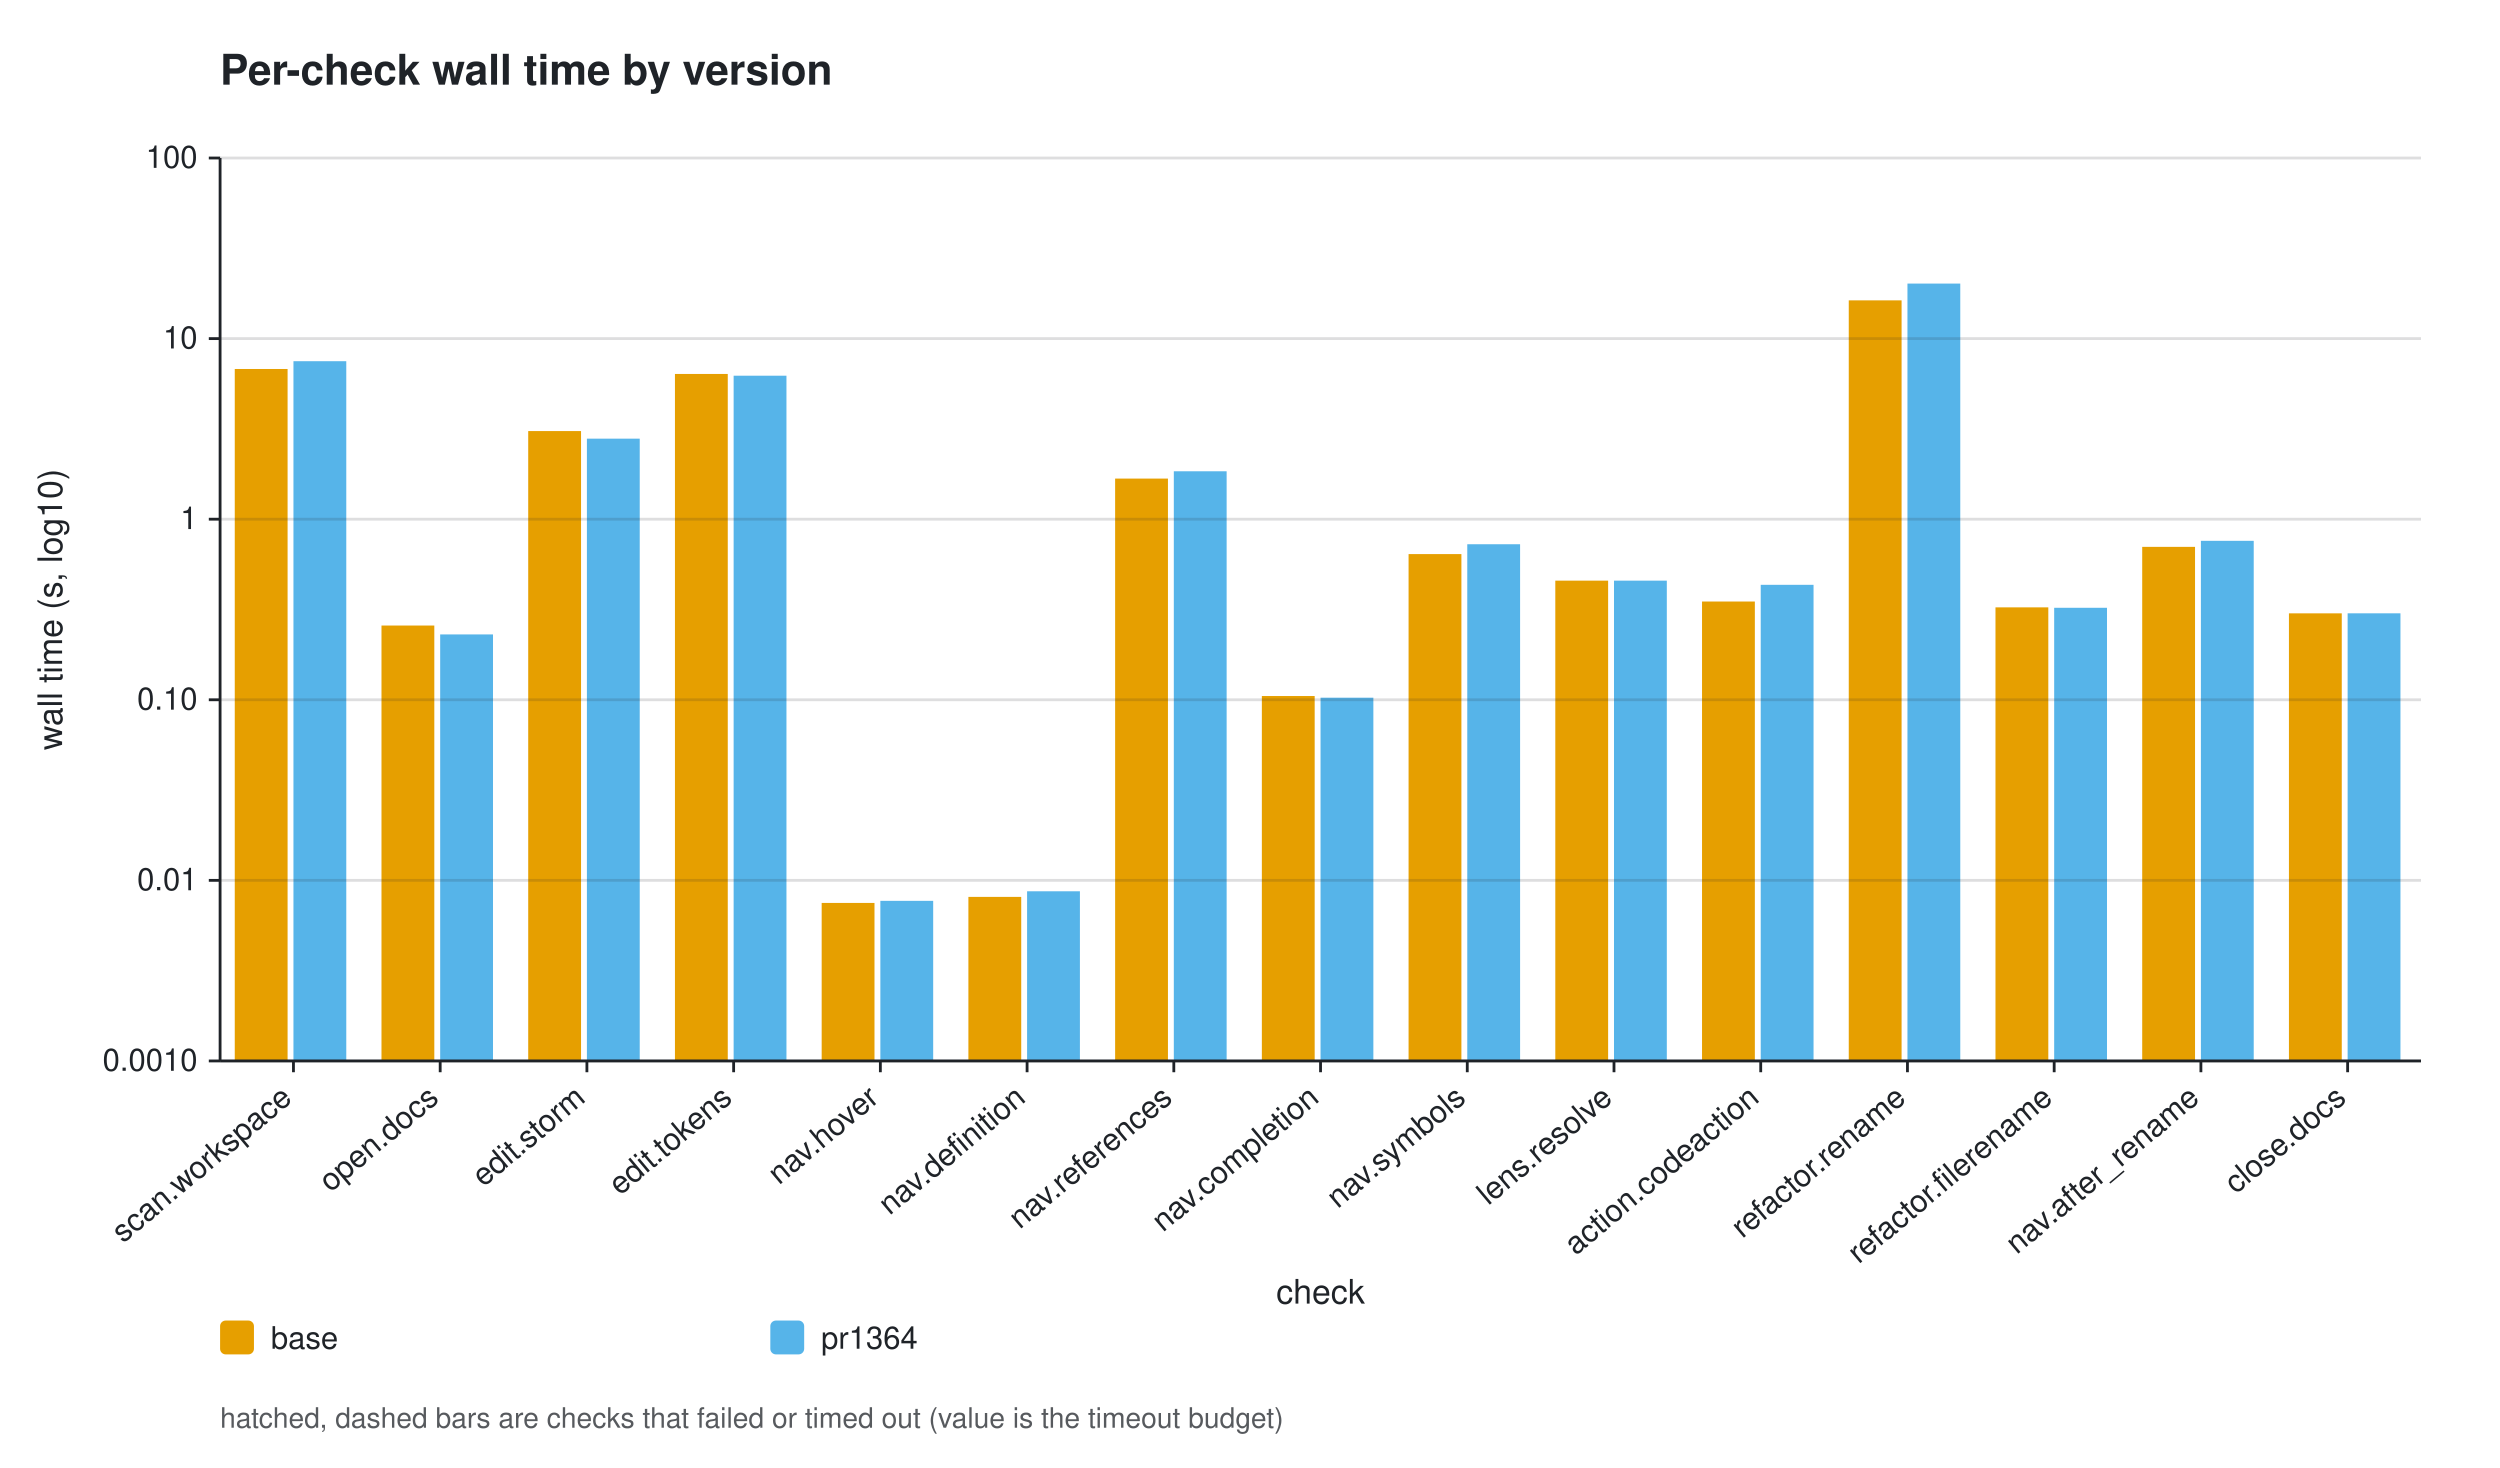
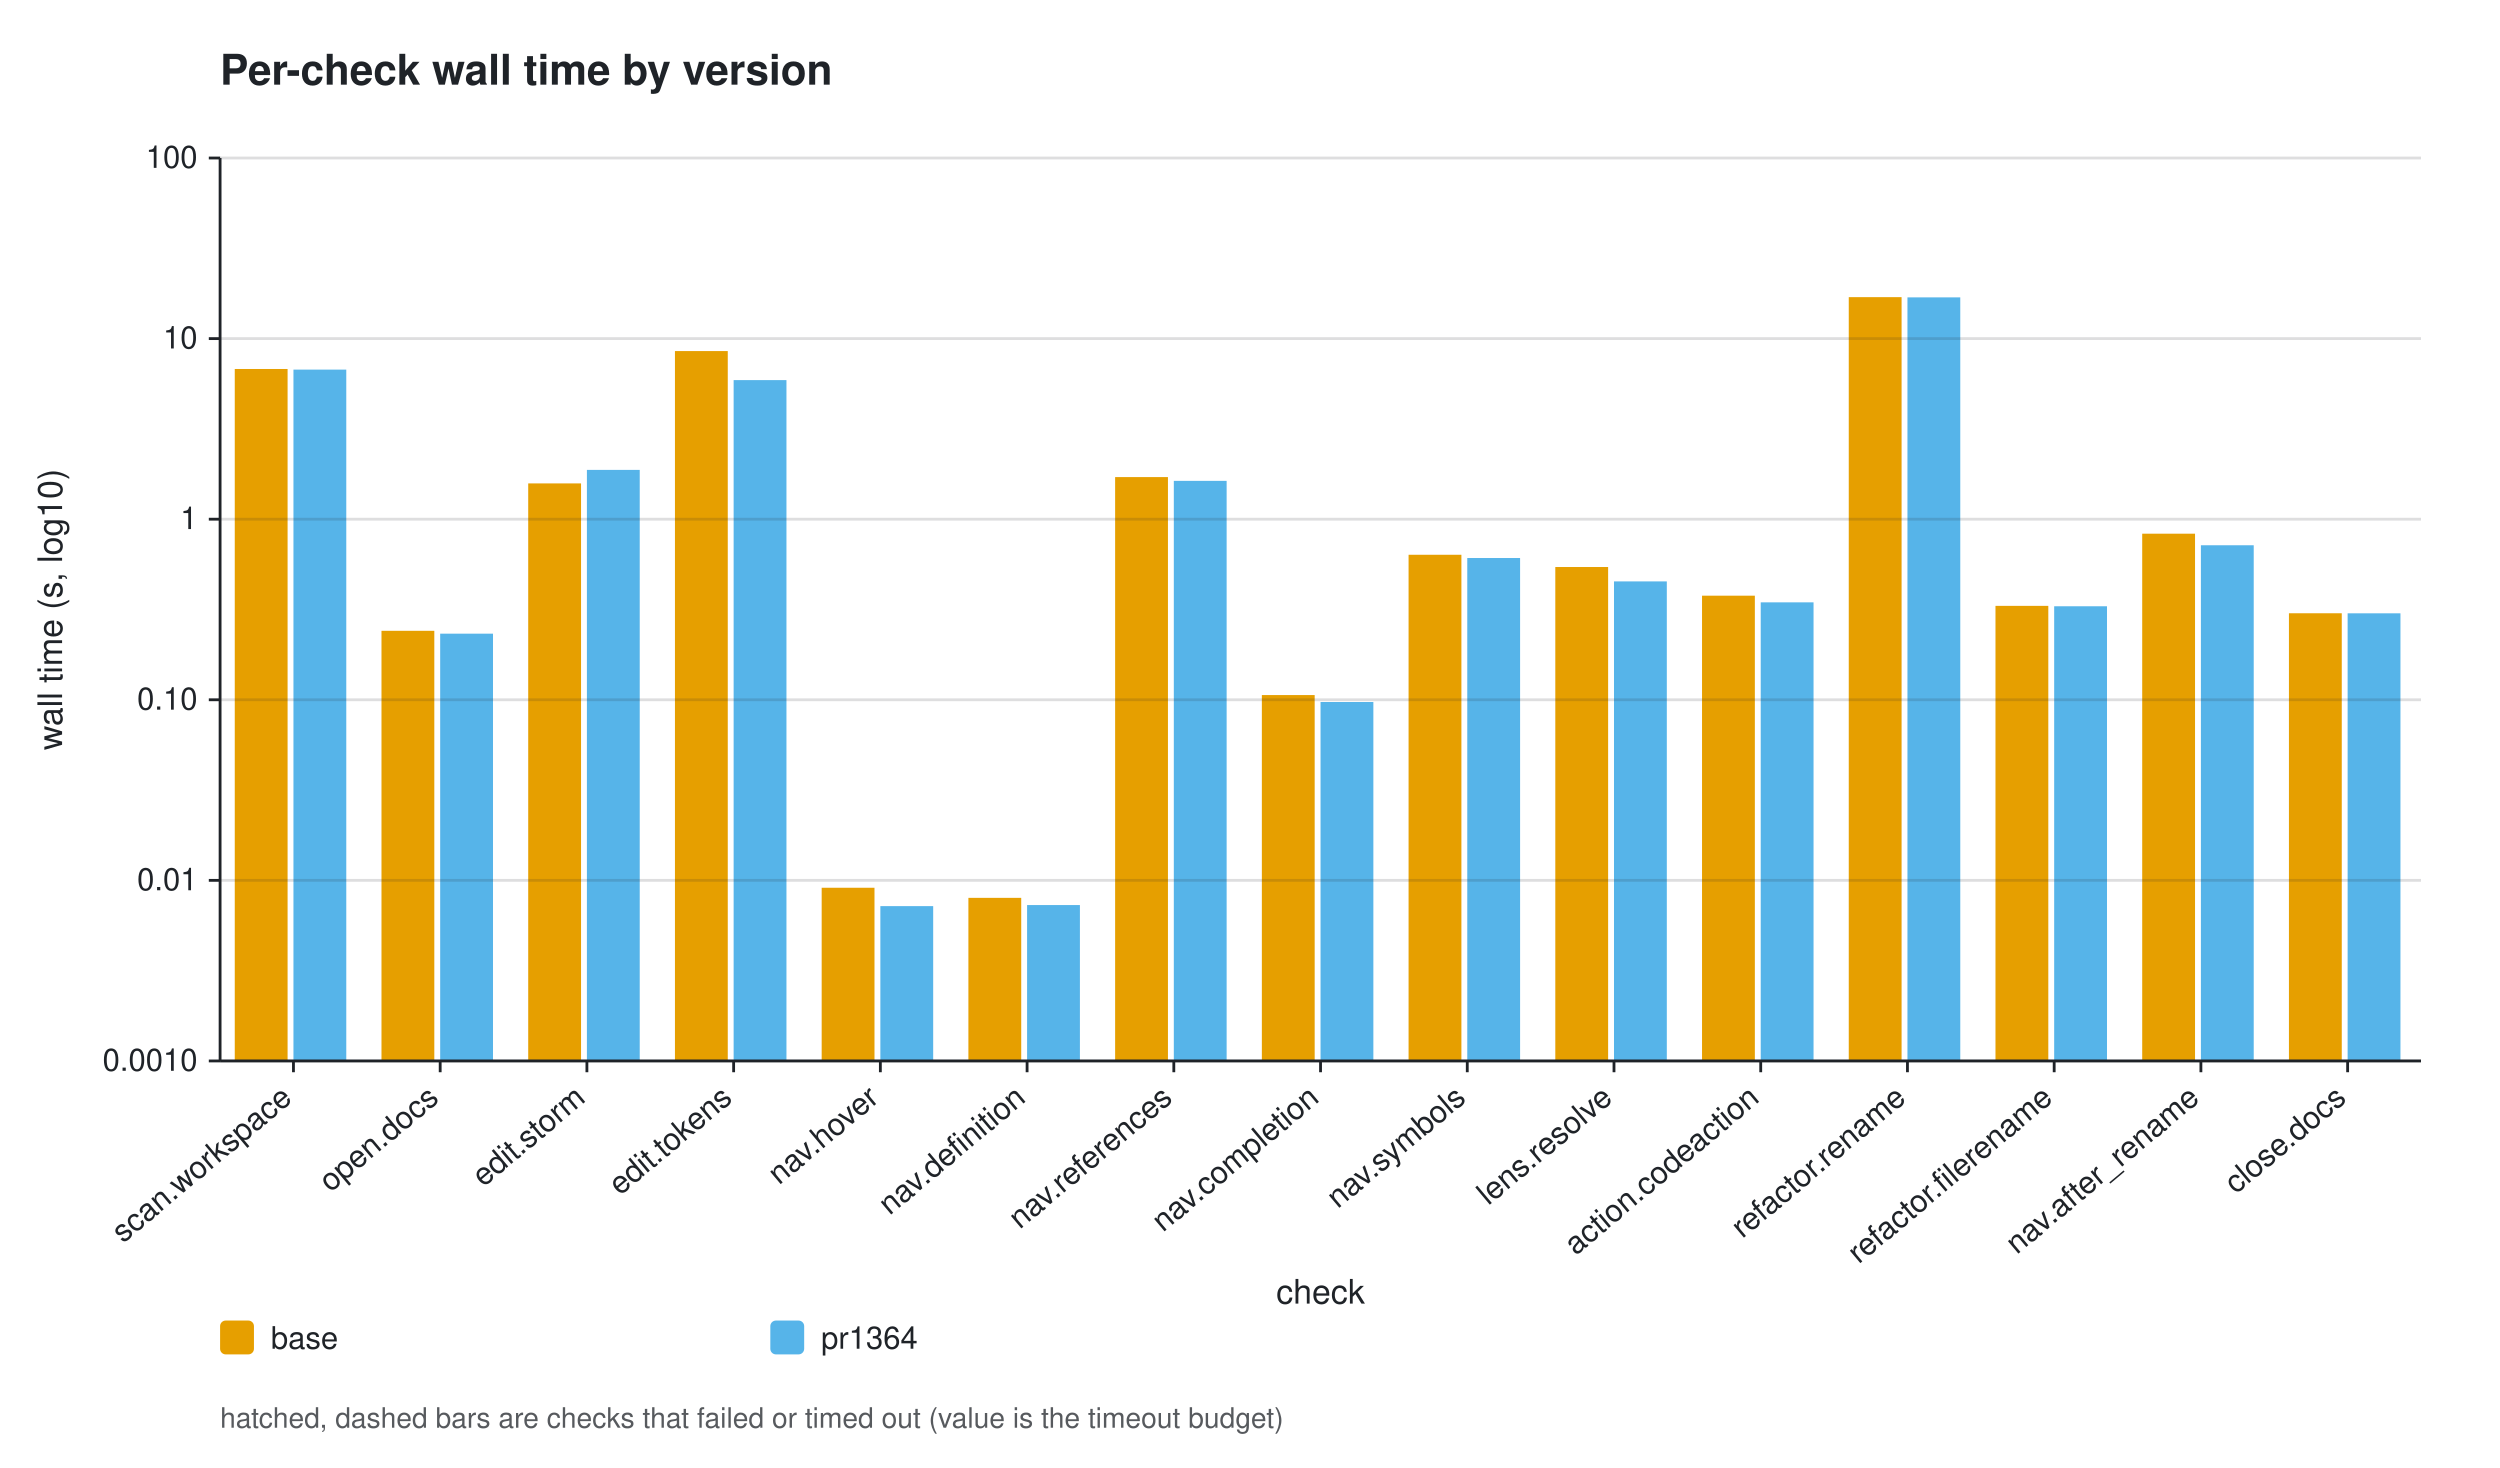
<svg xmlns="http://www.w3.org/2000/svg" width="886.00" height="520.00" viewBox="0 0 886.00 520.00" role="img" aria-labelledby="chart-title">
  <style>
    :root { color: #1F2328; }
    .chrome { stroke: currentColor; fill: none; stroke-width: 1; }
    .grid { stroke: currentColor; stroke-width: 1; opacity: 0.15; }
    text { fill: currentColor; font-family: -apple-system, BlinkMacSystemFont, 'Segoe UI', Helvetica, Arial, sans-serif; font-size: 11px; }
    .title { font-size: 15px; font-weight: 600; }
    .axis-title { font-size: 12px; }
    .note { font-size: 10px; opacity: 0.75; }
    .series { fill: none; stroke-width: 2; stroke-linejoin: round; stroke-linecap: round; }
    .hatch { stroke: #1F2328; stroke-width: 1.2; opacity: 0.75; }
    .s0 { stroke: #E69F00; }
    .f0 { fill: #E69F00; }
    .s1 { stroke: #56B4E9; }
    .f1 { fill: #56B4E9; }
    @media (prefers-color-scheme: dark) {
      :root { color: #E6EDF3; }
      .hatch { stroke: #E6EDF3; }
    }
  </style>
  <text class="title" x="78.00" y="30.00">Per-check wall time by version</text>
  <rect class="f0" x="83.20" y="130.77" width="18.72" height="245.23" />
-   <rect class="f1" x="104.00" y="128.01" width="18.72" height="247.99" />
-   <rect class="f0" x="135.20" y="221.69" width="18.72" height="154.31" />
-   <rect class="f1" x="156.00" y="224.84" width="18.72" height="151.16" />
-   <rect class="f0" x="187.20" y="152.77" width="18.72" height="223.23" />
-   <rect class="f1" x="208.00" y="155.46" width="18.72" height="220.54" />
-   <rect class="f0" x="239.20" y="132.53" width="18.72" height="243.47" />
-   <rect class="f1" x="260.00" y="133.15" width="18.72" height="242.85" />
-   <rect class="f0" x="291.20" y="320.00" width="18.72" height="56.00" />
-   <rect class="f1" x="312.00" y="319.26" width="18.72" height="56.74" />
-   <rect class="f0" x="343.20" y="317.86" width="18.72" height="58.14" />
-   <rect class="f1" x="364.00" y="315.87" width="18.72" height="60.13" />
-   <rect class="f0" x="395.20" y="169.61" width="18.72" height="206.39" />
-   <rect class="f1" x="416.00" y="167.02" width="18.72" height="208.98" />
-   <rect class="f0" x="447.20" y="246.67" width="18.72" height="129.33" />
-   <rect class="f1" x="468.00" y="247.26" width="18.72" height="128.74" />
-   <rect class="f0" x="499.20" y="196.37" width="18.72" height="179.63" />
-   <rect class="f1" x="520.00" y="192.88" width="18.72" height="183.12" />
-   <rect class="f0" x="551.20" y="205.78" width="18.72" height="170.22" />
-   <rect class="f1" x="572.00" y="205.78" width="18.72" height="170.22" />
-   <rect class="f0" x="603.20" y="213.18" width="18.72" height="162.82" />
-   <rect class="f1" x="624.00" y="207.26" width="18.72" height="168.74" />
-   <rect class="f0" x="655.20" y="106.45" width="18.72" height="269.55" />
-   <rect class="f1" x="676.00" y="100.50" width="18.72" height="275.50" />
-   <rect class="f0" x="707.20" y="215.25" width="18.72" height="160.75" />
-   <rect class="f1" x="728.00" y="215.40" width="18.72" height="160.60" />
-   <rect class="f0" x="759.20" y="193.81" width="18.72" height="182.19" />
-   <rect class="f1" x="780.00" y="191.67" width="18.72" height="184.33" />
-   <rect class="f0" x="811.20" y="217.37" width="18.72" height="158.63" />
+   <rect class="f1" x="104.00" y="130.99" width="18.72" height="245.01" />
+   <rect class="f0" x="135.20" y="223.56" width="18.72" height="152.44" />
+   <rect class="f1" x="156.00" y="224.57" width="18.72" height="151.43" />
+   <rect class="f0" x="187.20" y="171.32" width="18.72" height="204.68" />
+   <rect class="f1" x="208.00" y="166.53" width="18.72" height="209.47" />
+   <rect class="f0" x="239.20" y="124.42" width="18.72" height="251.58" />
+   <rect class="f1" x="260.00" y="134.71" width="18.72" height="241.29" />
+   <rect class="f0" x="291.20" y="314.62" width="18.72" height="61.38" />
+   <rect class="f1" x="312.00" y="321.13" width="18.72" height="54.87" />
+   <rect class="f0" x="343.20" y="318.20" width="18.72" height="57.80" />
+   <rect class="f1" x="364.00" y="320.75" width="18.72" height="55.25" />
+   <rect class="f0" x="395.20" y="169.08" width="18.72" height="206.92" />
+   <rect class="f1" x="416.00" y="170.42" width="18.72" height="205.58" />
+   <rect class="f0" x="447.20" y="246.33" width="18.72" height="129.67" />
+   <rect class="f1" x="468.00" y="248.79" width="18.72" height="127.21" />
+   <rect class="f0" x="499.20" y="196.61" width="18.72" height="179.39" />
+   <rect class="f1" x="520.00" y="197.76" width="18.72" height="178.24" />
+   <rect class="f0" x="551.20" y="200.95" width="18.72" height="175.05" />
+   <rect class="f1" x="572.00" y="206.05" width="18.72" height="169.95" />
+   <rect class="f0" x="603.20" y="211.11" width="18.72" height="164.89" />
+   <rect class="f1" x="624.00" y="213.47" width="18.72" height="162.53" />
+   <rect class="f0" x="655.20" y="105.31" width="18.72" height="270.69" />
+   <rect class="f1" x="676.00" y="105.39" width="18.72" height="270.61" />
+   <rect class="f0" x="707.20" y="214.72" width="18.72" height="161.28" />
+   <rect class="f1" x="728.00" y="214.86" width="18.72" height="161.14" />
+   <rect class="f0" x="759.20" y="189.14" width="18.72" height="186.86" />
+   <rect class="f1" x="780.00" y="193.24" width="18.72" height="182.76" />
+   <rect class="f0" x="811.20" y="217.34" width="18.72" height="158.66" />
  <rect class="f1" x="832.00" y="217.36" width="18.72" height="158.64" />
  <line class="grid" x1="78.00" y1="376.00" x2="858.00" y2="376.00" />
  <line class="chrome" x1="74.00" y1="376.00" x2="78.00" y2="376.00" />
  <text x="70.00" y="379.50" text-anchor="end">0.0010</text>
  <line class="grid" x1="78.00" y1="312.00" x2="858.00" y2="312.00" />
  <line class="chrome" x1="74.00" y1="312.00" x2="78.00" y2="312.00" />
  <text x="70.00" y="315.50" text-anchor="end">0.01</text>
  <line class="grid" x1="78.00" y1="248.00" x2="858.00" y2="248.00" />
  <line class="chrome" x1="74.00" y1="248.00" x2="78.00" y2="248.00" />
  <text x="70.00" y="251.50" text-anchor="end">0.10</text>
  <line class="grid" x1="78.00" y1="184.00" x2="858.00" y2="184.00" />
  <line class="chrome" x1="74.00" y1="184.00" x2="78.00" y2="184.00" />
  <text x="70.00" y="187.50" text-anchor="end">1</text>
  <line class="grid" x1="78.00" y1="120.00" x2="858.00" y2="120.00" />
  <line class="chrome" x1="74.00" y1="120.00" x2="78.00" y2="120.00" />
  <text x="70.00" y="123.50" text-anchor="end">10</text>
  <line class="grid" x1="78.00" y1="56.00" x2="858.00" y2="56.00" />
  <line class="chrome" x1="74.00" y1="56.00" x2="78.00" y2="56.00" />
  <text x="70.00" y="59.50" text-anchor="end">100</text>
  <line class="chrome" x1="104.00" y1="376.00" x2="104.00" y2="380.00" />
  <text x="104.00" y="390.00" text-anchor="end" transform="rotate(-40 104.00 390.00)">scan.workspace</text>
  <line class="chrome" x1="156.00" y1="376.00" x2="156.00" y2="380.00" />
  <text x="156.00" y="390.00" text-anchor="end" transform="rotate(-40 156.00 390.00)">open.docs</text>
  <line class="chrome" x1="208.00" y1="376.00" x2="208.00" y2="380.00" />
  <text x="208.00" y="390.00" text-anchor="end" transform="rotate(-40 208.00 390.00)">edit.storm</text>
  <line class="chrome" x1="260.00" y1="376.00" x2="260.00" y2="380.00" />
  <text x="260.00" y="390.00" text-anchor="end" transform="rotate(-40 260.00 390.00)">edit.tokens</text>
  <line class="chrome" x1="312.00" y1="376.00" x2="312.00" y2="380.00" />
  <text x="312.00" y="390.00" text-anchor="end" transform="rotate(-40 312.00 390.00)">nav.hover</text>
  <line class="chrome" x1="364.00" y1="376.00" x2="364.00" y2="380.00" />
  <text x="364.00" y="390.00" text-anchor="end" transform="rotate(-40 364.00 390.00)">nav.definition</text>
  <line class="chrome" x1="416.00" y1="376.00" x2="416.00" y2="380.00" />
  <text x="416.00" y="390.00" text-anchor="end" transform="rotate(-40 416.00 390.00)">nav.references</text>
  <line class="chrome" x1="468.00" y1="376.00" x2="468.00" y2="380.00" />
  <text x="468.00" y="390.00" text-anchor="end" transform="rotate(-40 468.00 390.00)">nav.completion</text>
  <line class="chrome" x1="520.00" y1="376.00" x2="520.00" y2="380.00" />
  <text x="520.00" y="390.00" text-anchor="end" transform="rotate(-40 520.00 390.00)">nav.symbols</text>
  <line class="chrome" x1="572.00" y1="376.00" x2="572.00" y2="380.00" />
  <text x="572.00" y="390.00" text-anchor="end" transform="rotate(-40 572.00 390.00)">lens.resolve</text>
  <line class="chrome" x1="624.00" y1="376.00" x2="624.00" y2="380.00" />
  <text x="624.00" y="390.00" text-anchor="end" transform="rotate(-40 624.00 390.00)">action.codeaction</text>
  <line class="chrome" x1="676.00" y1="376.00" x2="676.00" y2="380.00" />
  <text x="676.00" y="390.00" text-anchor="end" transform="rotate(-40 676.00 390.00)">refactor.rename</text>
  <line class="chrome" x1="728.00" y1="376.00" x2="728.00" y2="380.00" />
  <text x="728.00" y="390.00" text-anchor="end" transform="rotate(-40 728.00 390.00)">refactor.filerename</text>
  <line class="chrome" x1="780.00" y1="376.00" x2="780.00" y2="380.00" />
  <text x="780.00" y="390.00" text-anchor="end" transform="rotate(-40 780.00 390.00)">nav.after_rename</text>
  <line class="chrome" x1="832.00" y1="376.00" x2="832.00" y2="380.00" />
  <text x="832.00" y="390.00" text-anchor="end" transform="rotate(-40 832.00 390.00)">close.docs</text>
  <line class="chrome" x1="78.00" y1="56.00" x2="78.00" y2="376.00" />
  <line class="chrome" x1="78.00" y1="376.00" x2="858.00" y2="376.00" />
  <text class="axis-title" x="468.00" y="462.00" text-anchor="middle">check</text>
  <text class="axis-title" x="22.00" y="216.00" text-anchor="middle" transform="rotate(-90 22.00 216.00)">wall time (s, log10)</text>
  <rect class="f0" x="78.00" y="468.00" width="12" height="12" rx="2" />
  <text x="96.00" y="478.00">base</text>
  <rect class="f1" x="273.00" y="468.00" width="12" height="12" rx="2" />
  <text x="291.00" y="478.00">pr1364</text>
  <text class="note" x="78.00" y="506.00">hatched, dashed bars are checks that failed or timed out (value is the timeout budget)</text>
</svg>
